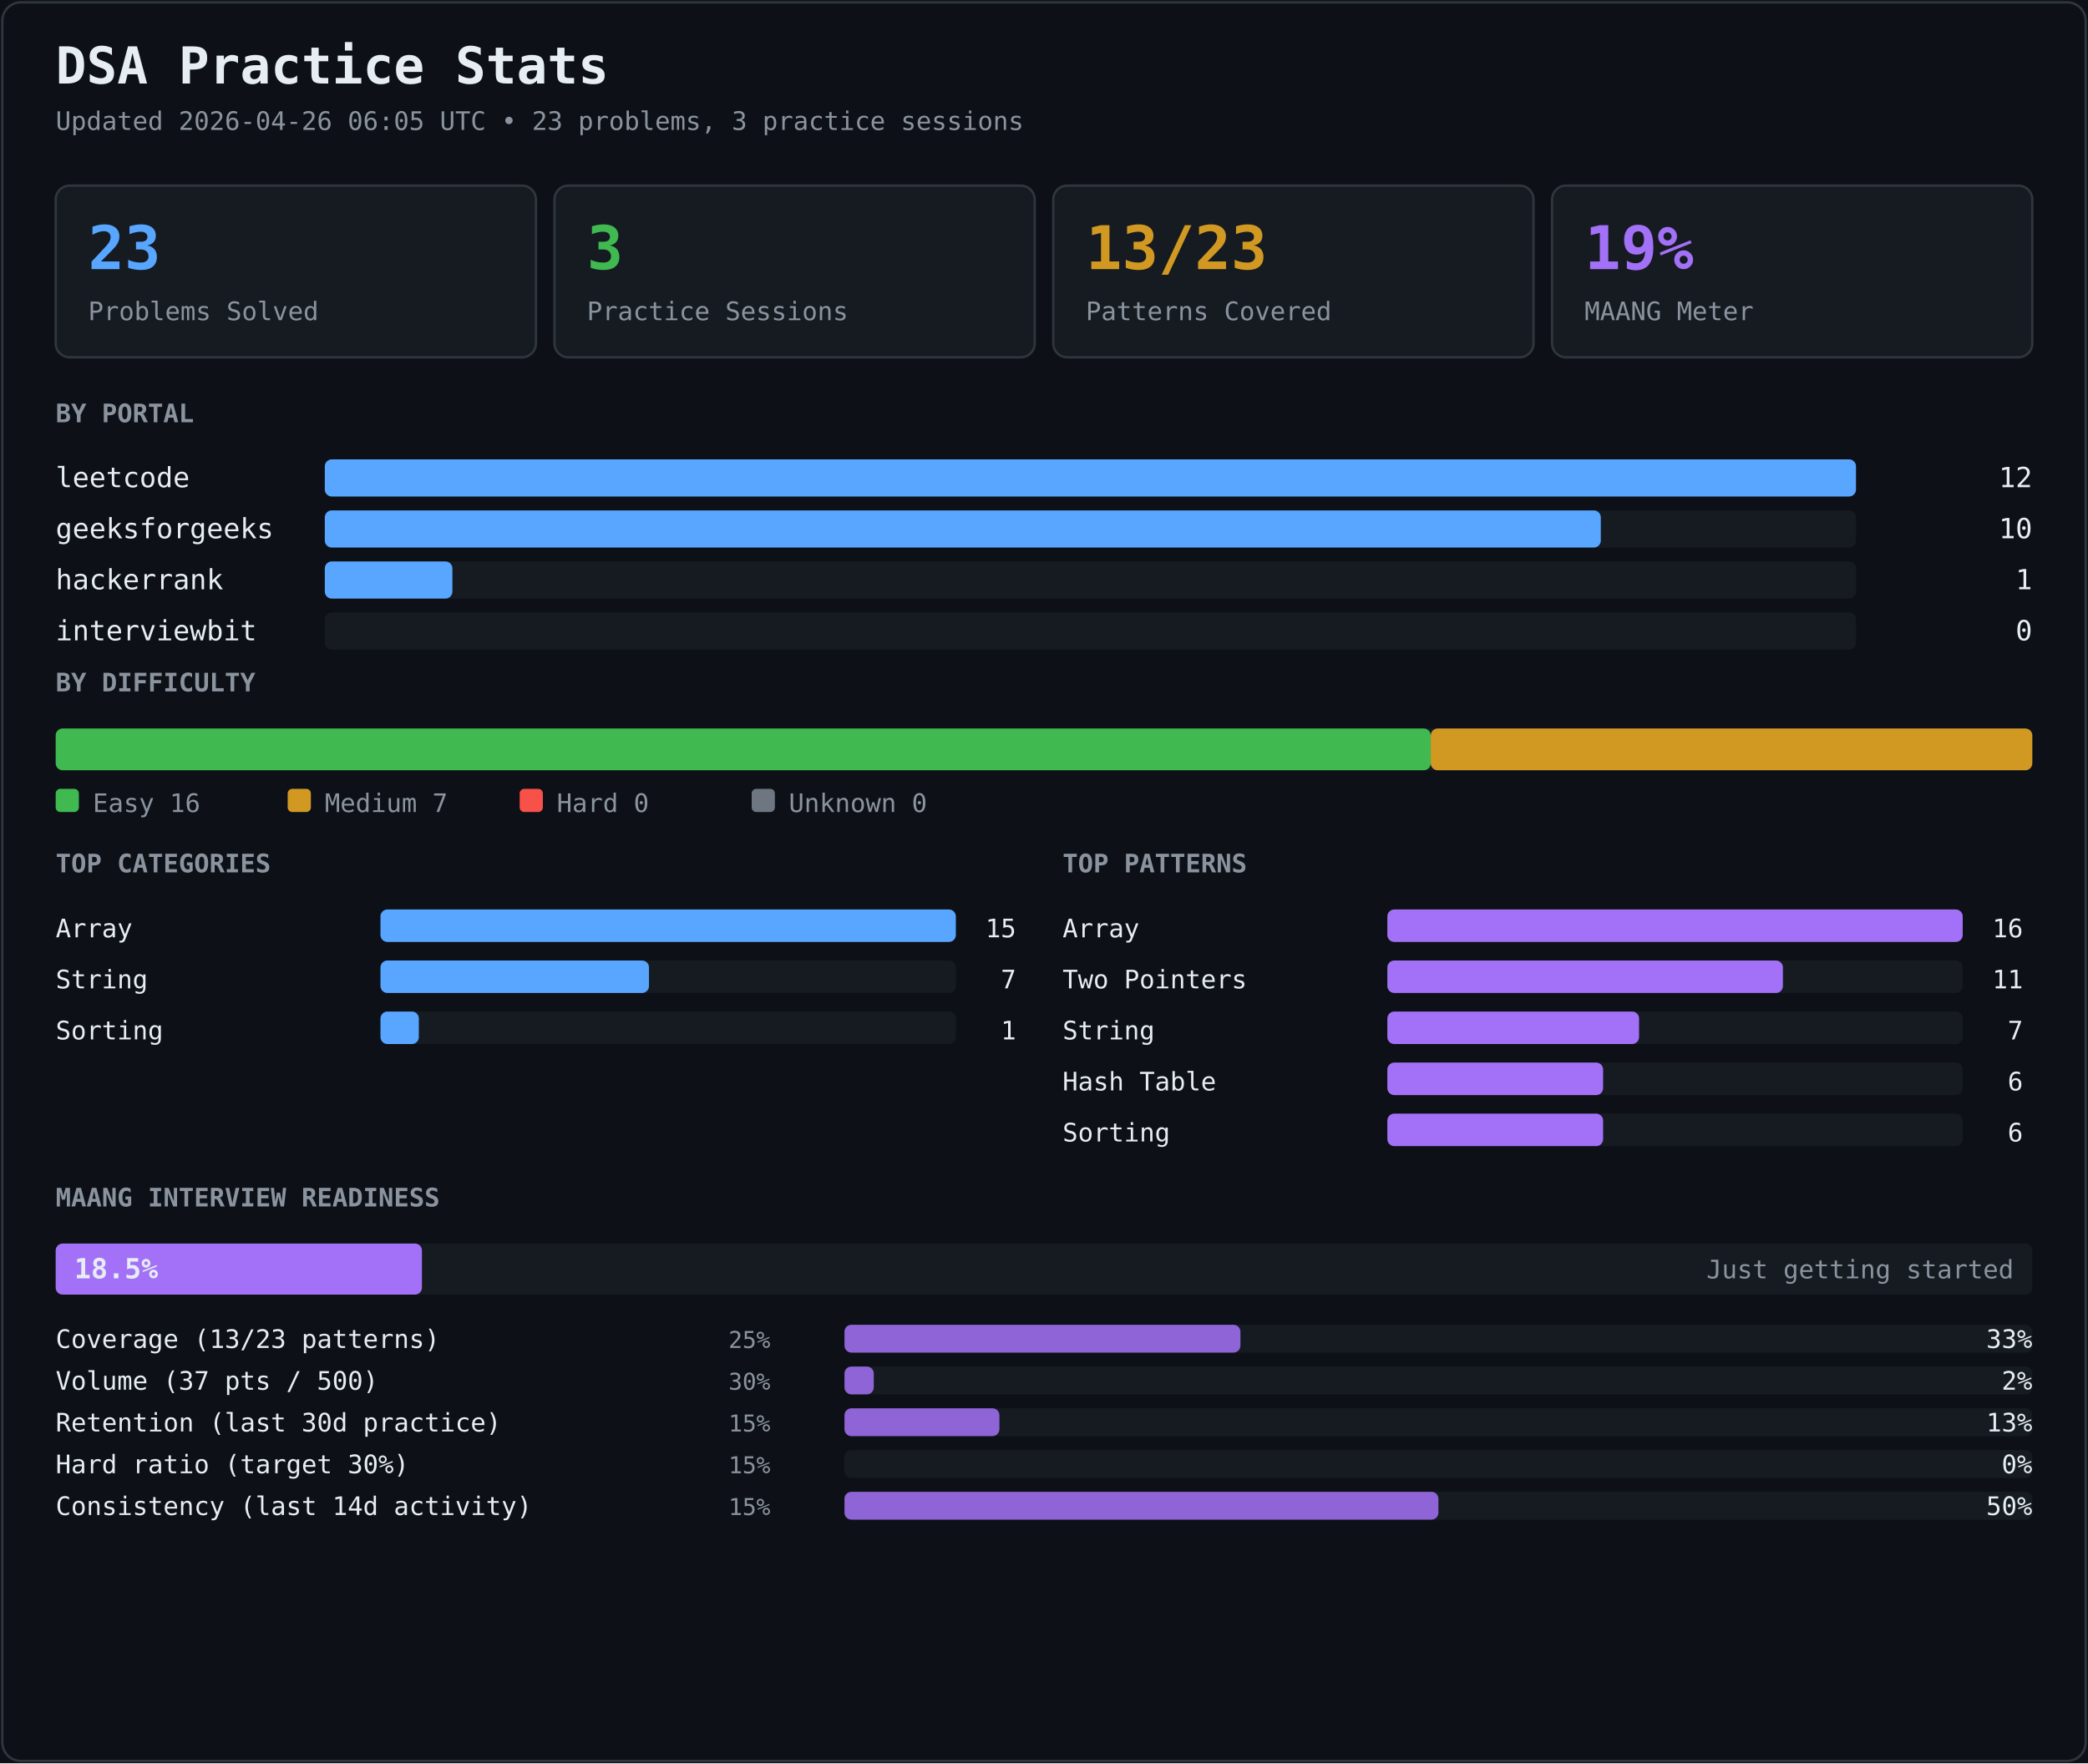
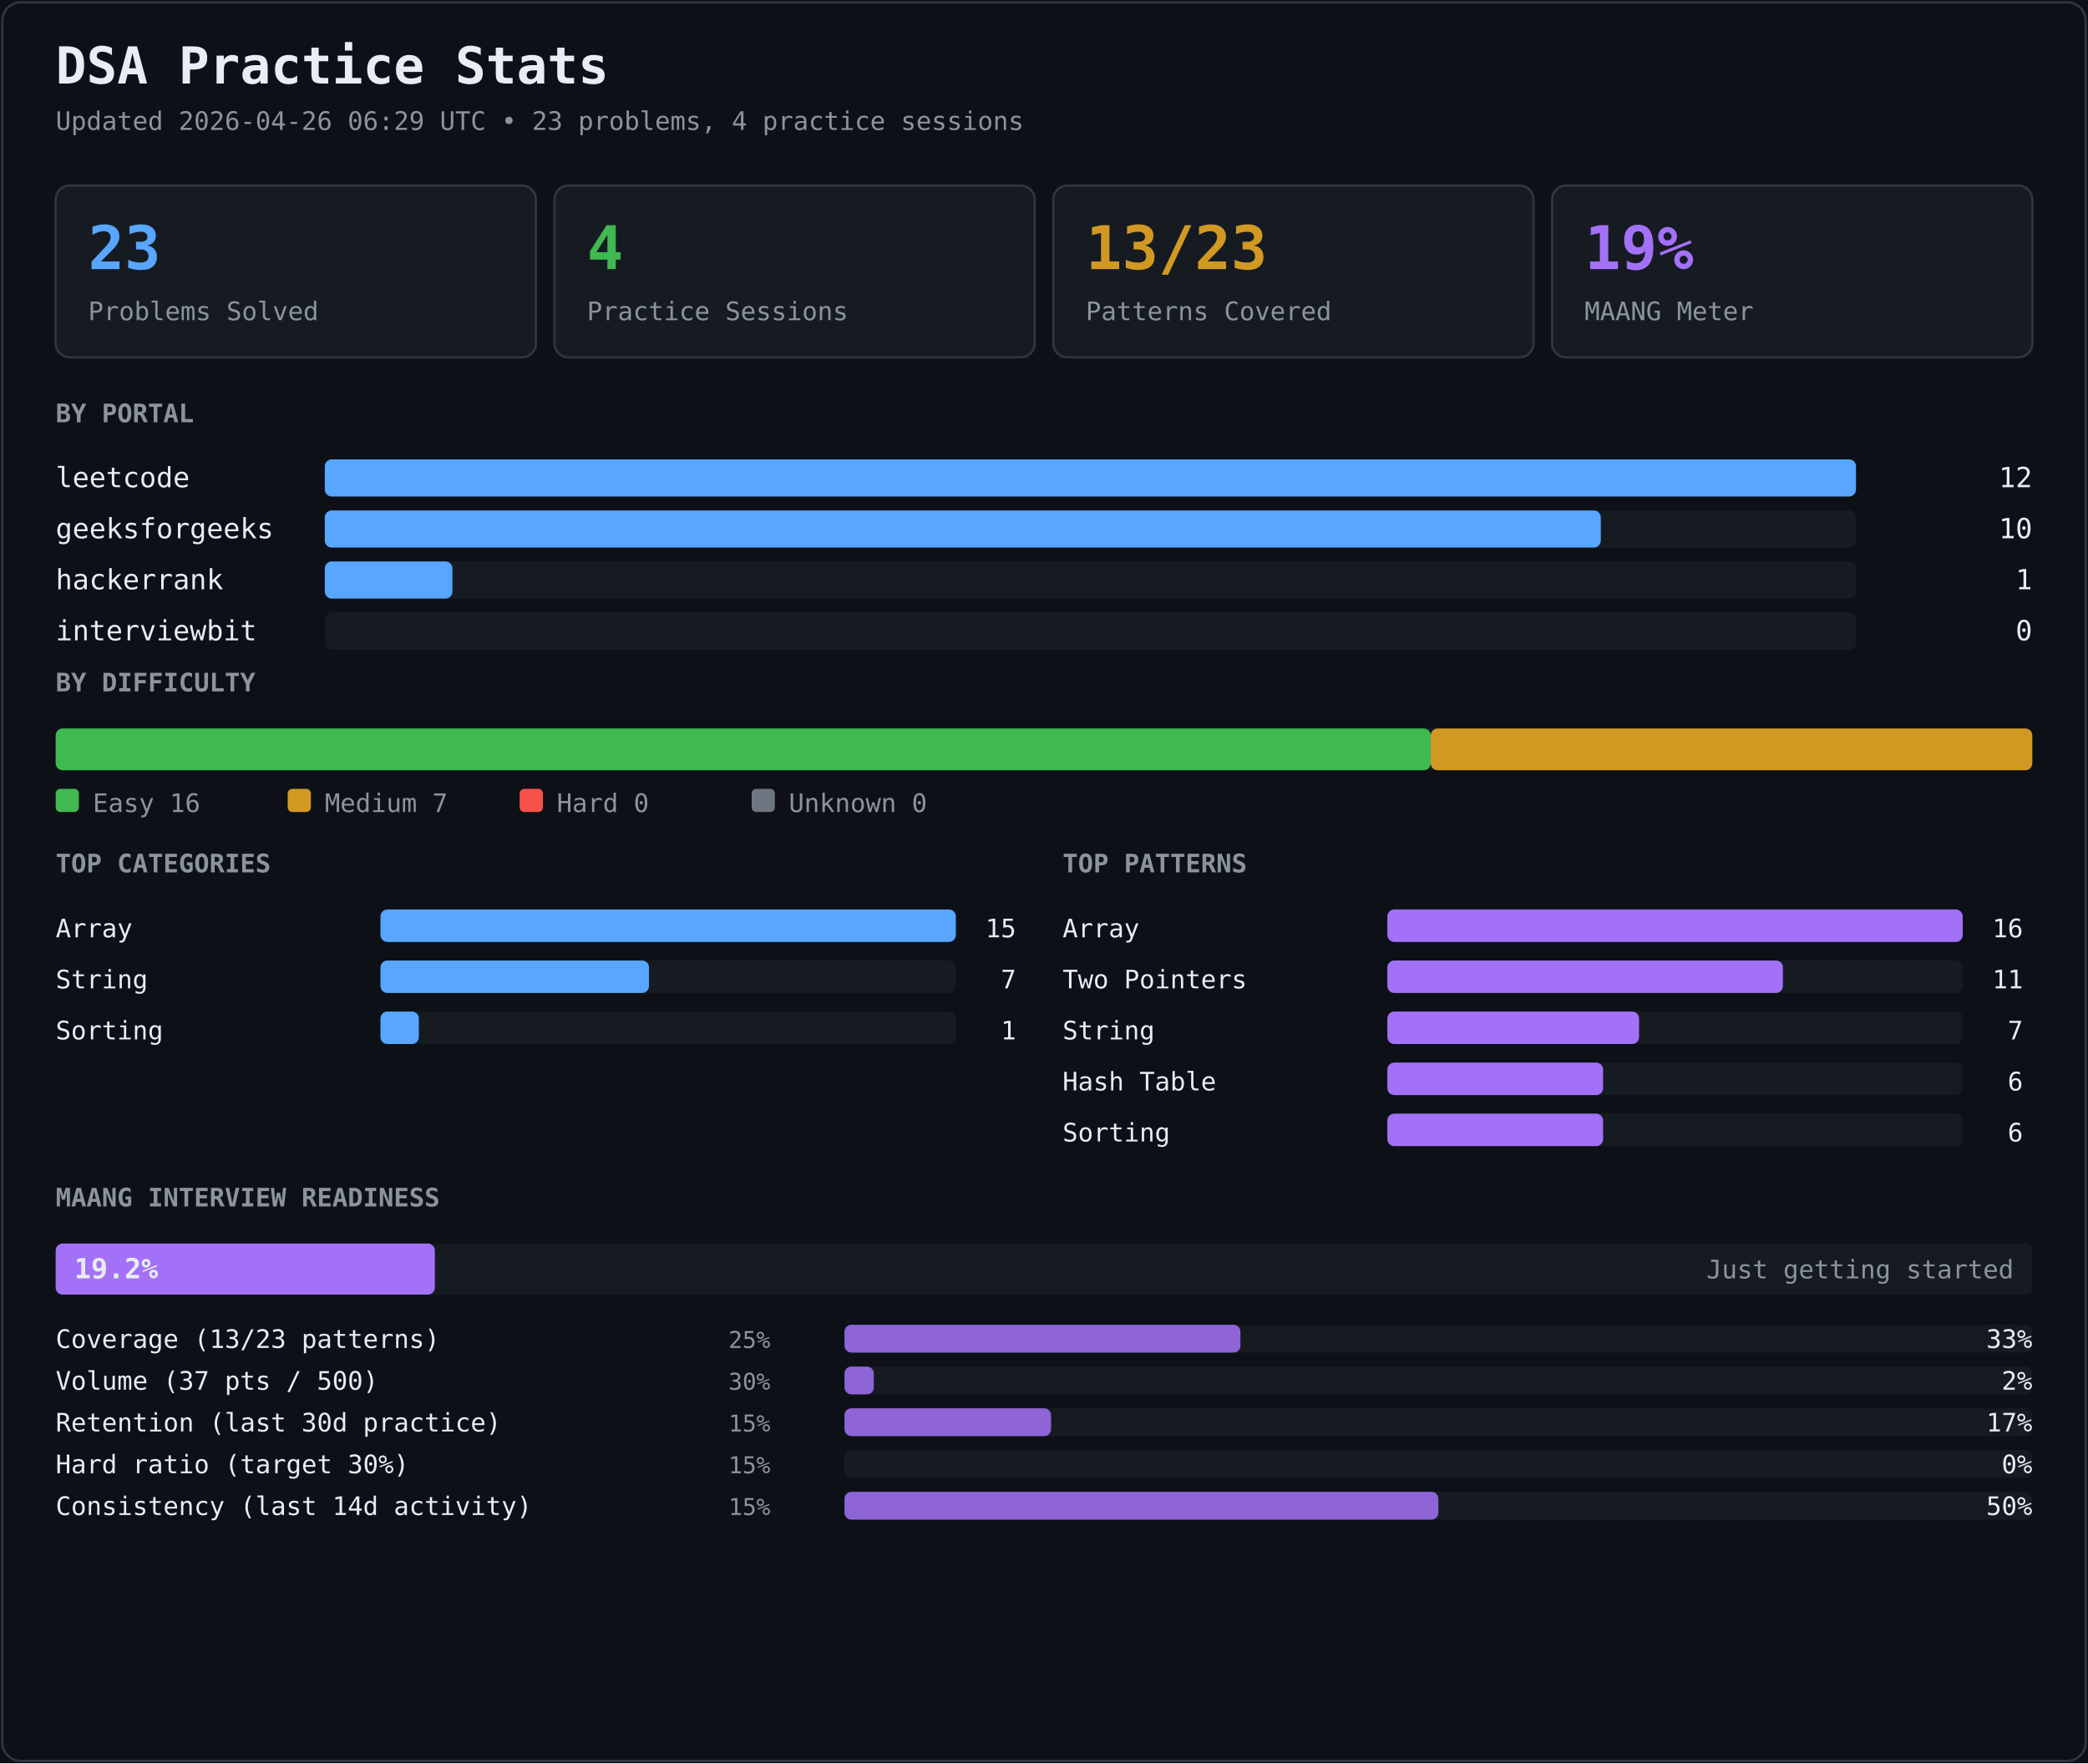
<svg xmlns="http://www.w3.org/2000/svg" width="900" height="760" viewBox="0 0 900 760">
  <rect width="900" height="760" fill="#0d1117" />
  <rect x="1" y="1" width="898" height="758" fill="none" stroke="#30363d" rx="8" />
  <text x="24" y="36" font-family="ui-monospace, SFMono-Regular, Menlo, Consolas, monospace" font-size="22" font-weight="700" fill="#e6edf3" text-anchor="start">DSA Practice Stats</text>
-   <text x="24" y="56" font-family="ui-monospace, SFMono-Regular, Menlo, Consolas, monospace" font-size="11" font-weight="400" fill="#8b949e" text-anchor="start">Updated 2026-04-26 06:05 UTC • 23 problems, 3 practice sessions</text>
+   <text x="24" y="56" font-family="ui-monospace, SFMono-Regular, Menlo, Consolas, monospace" font-size="11" font-weight="400" fill="#8b949e" text-anchor="start">Updated 2026-04-26 06:29 UTC • 23 problems, 4 practice sessions</text>
  <rect x="24" y="80" width="207" height="74" rx="6" fill="#161b22" stroke="#30363d" />
  <text x="38" y="116" font-family="ui-monospace, SFMono-Regular, Menlo, Consolas, monospace" font-size="26" font-weight="700" fill="#58a6ff" text-anchor="start">23</text>
  <text x="38" y="138" font-family="ui-monospace, SFMono-Regular, Menlo, Consolas, monospace" font-size="11" font-weight="400" fill="#8b949e" text-anchor="start">Problems Solved</text>
  <rect x="239" y="80" width="207" height="74" rx="6" fill="#161b22" stroke="#30363d" />
-   <text x="253" y="116" font-family="ui-monospace, SFMono-Regular, Menlo, Consolas, monospace" font-size="26" font-weight="700" fill="#3fb950" text-anchor="start">3</text>
+   <text x="253" y="116" font-family="ui-monospace, SFMono-Regular, Menlo, Consolas, monospace" font-size="26" font-weight="700" fill="#3fb950" text-anchor="start">4</text>
  <text x="253" y="138" font-family="ui-monospace, SFMono-Regular, Menlo, Consolas, monospace" font-size="11" font-weight="400" fill="#8b949e" text-anchor="start">Practice Sessions</text>
  <rect x="454" y="80" width="207" height="74" rx="6" fill="#161b22" stroke="#30363d" />
  <text x="468" y="116" font-family="ui-monospace, SFMono-Regular, Menlo, Consolas, monospace" font-size="26" font-weight="700" fill="#d29922" text-anchor="start">13/23</text>
  <text x="468" y="138" font-family="ui-monospace, SFMono-Regular, Menlo, Consolas, monospace" font-size="11" font-weight="400" fill="#8b949e" text-anchor="start">Patterns Covered</text>
  <rect x="669" y="80" width="207" height="74" rx="6" fill="#161b22" stroke="#30363d" />
  <text x="683" y="116" font-family="ui-monospace, SFMono-Regular, Menlo, Consolas, monospace" font-size="26" font-weight="700" fill="#a371f7" text-anchor="start">19%</text>
  <text x="683" y="138" font-family="ui-monospace, SFMono-Regular, Menlo, Consolas, monospace" font-size="11" font-weight="400" fill="#8b949e" text-anchor="start">MAANG Meter</text>
  <text x="24" y="182" font-family="ui-monospace, SFMono-Regular, Menlo, Consolas, monospace" font-size="11" font-weight="700" fill="#8b949e" text-anchor="start">BY PORTAL</text>
  <text x="24" y="210" font-family="ui-monospace, SFMono-Regular, Menlo, Consolas, monospace" font-size="12" font-weight="400" fill="#e6edf3" text-anchor="start">leetcode</text>
  <rect x="140" y="198" width="660" height="16" rx="3" fill="#161b22" opacity="1" />
  <rect x="140" y="198" width="660" height="16" rx="3" fill="#58a6ff" opacity="1" />
  <text x="876" y="210" font-family="ui-monospace, SFMono-Regular, Menlo, Consolas, monospace" font-size="12" font-weight="400" fill="#e6edf3" text-anchor="end">12</text>
  <text x="24" y="232" font-family="ui-monospace, SFMono-Regular, Menlo, Consolas, monospace" font-size="12" font-weight="400" fill="#e6edf3" text-anchor="start">geeksforgeeks</text>
  <rect x="140" y="220" width="660" height="16" rx="3" fill="#161b22" opacity="1" />
  <rect x="140" y="220" width="550" height="16" rx="3" fill="#58a6ff" opacity="1" />
  <text x="876" y="232" font-family="ui-monospace, SFMono-Regular, Menlo, Consolas, monospace" font-size="12" font-weight="400" fill="#e6edf3" text-anchor="end">10</text>
  <text x="24" y="254" font-family="ui-monospace, SFMono-Regular, Menlo, Consolas, monospace" font-size="12" font-weight="400" fill="#e6edf3" text-anchor="start">hackerrank</text>
  <rect x="140" y="242" width="660" height="16" rx="3" fill="#161b22" opacity="1" />
  <rect x="140" y="242" width="55" height="16" rx="3" fill="#58a6ff" opacity="1" />
  <text x="876" y="254" font-family="ui-monospace, SFMono-Regular, Menlo, Consolas, monospace" font-size="12" font-weight="400" fill="#e6edf3" text-anchor="end">1</text>
  <text x="24" y="276" font-family="ui-monospace, SFMono-Regular, Menlo, Consolas, monospace" font-size="12" font-weight="400" fill="#e6edf3" text-anchor="start">interviewbit</text>
  <rect x="140" y="264" width="660" height="16" rx="3" fill="#161b22" opacity="1" />
  <text x="876" y="276" font-family="ui-monospace, SFMono-Regular, Menlo, Consolas, monospace" font-size="12" font-weight="400" fill="#e6edf3" text-anchor="end">0</text>
  <text x="24" y="298" font-family="ui-monospace, SFMono-Regular, Menlo, Consolas, monospace" font-size="11" font-weight="700" fill="#8b949e" text-anchor="start">BY DIFFICULTY</text>
  <rect x="24" y="314" width="852" height="18" rx="3" fill="#161b22" opacity="1" />
  <rect x="24" y="314" width="592.696" height="18" rx="3" fill="#3fb950" opacity="1" />
  <rect x="616.696" y="314" width="259.304" height="18" rx="3" fill="#d29922" opacity="1" />
  <rect x="24" y="340" width="10" height="10" rx="2" fill="#3fb950" />
  <text x="40" y="350" font-family="ui-monospace, SFMono-Regular, Menlo, Consolas, monospace" font-size="11" font-weight="400" fill="#8b949e" text-anchor="start">Easy 16</text>
  <rect x="124" y="340" width="10" height="10" rx="2" fill="#d29922" />
  <text x="140" y="350" font-family="ui-monospace, SFMono-Regular, Menlo, Consolas, monospace" font-size="11" font-weight="400" fill="#8b949e" text-anchor="start">Medium 7</text>
  <rect x="224" y="340" width="10" height="10" rx="2" fill="#f85149" />
  <text x="240" y="350" font-family="ui-monospace, SFMono-Regular, Menlo, Consolas, monospace" font-size="11" font-weight="400" fill="#8b949e" text-anchor="start">Hard 0</text>
  <rect x="324" y="340" width="10" height="10" rx="2" fill="#6e7681" />
  <text x="340" y="350" font-family="ui-monospace, SFMono-Regular, Menlo, Consolas, monospace" font-size="11" font-weight="400" fill="#8b949e" text-anchor="start">Unknown 0</text>
  <text x="24" y="376" font-family="ui-monospace, SFMono-Regular, Menlo, Consolas, monospace" font-size="11" font-weight="700" fill="#8b949e" text-anchor="start">TOP CATEGORIES</text>
  <text x="458" y="376" font-family="ui-monospace, SFMono-Regular, Menlo, Consolas, monospace" font-size="11" font-weight="700" fill="#8b949e" text-anchor="start">TOP PATTERNS</text>
  <text x="24" y="404" font-family="ui-monospace, SFMono-Regular, Menlo, Consolas, monospace" font-size="11" font-weight="400" fill="#e6edf3" text-anchor="start">Array</text>
  <rect x="164" y="392" width="248" height="14" rx="3" fill="#161b22" opacity="1" />
  <rect x="164" y="392" width="248" height="14" rx="3" fill="#58a6ff" opacity="1" />
  <text x="438" y="404" font-family="ui-monospace, SFMono-Regular, Menlo, Consolas, monospace" font-size="11" font-weight="400" fill="#e6edf3" text-anchor="end">15</text>
  <text x="458" y="404" font-family="ui-monospace, SFMono-Regular, Menlo, Consolas, monospace" font-size="11" font-weight="400" fill="#e6edf3" text-anchor="start">Array</text>
  <rect x="598" y="392" width="248" height="14" rx="3" fill="#161b22" opacity="1" />
  <rect x="598" y="392" width="248" height="14" rx="3" fill="#a371f7" opacity="1" />
  <text x="872" y="404" font-family="ui-monospace, SFMono-Regular, Menlo, Consolas, monospace" font-size="11" font-weight="400" fill="#e6edf3" text-anchor="end">16</text>
  <text x="24" y="426" font-family="ui-monospace, SFMono-Regular, Menlo, Consolas, monospace" font-size="11" font-weight="400" fill="#e6edf3" text-anchor="start">String</text>
  <rect x="164" y="414" width="248" height="14" rx="3" fill="#161b22" opacity="1" />
  <rect x="164" y="414" width="115.733" height="14" rx="3" fill="#58a6ff" opacity="1" />
  <text x="438" y="426" font-family="ui-monospace, SFMono-Regular, Menlo, Consolas, monospace" font-size="11" font-weight="400" fill="#e6edf3" text-anchor="end">7</text>
  <text x="458" y="426" font-family="ui-monospace, SFMono-Regular, Menlo, Consolas, monospace" font-size="11" font-weight="400" fill="#e6edf3" text-anchor="start">Two Pointers</text>
  <rect x="598" y="414" width="248" height="14" rx="3" fill="#161b22" opacity="1" />
  <rect x="598" y="414" width="170.5" height="14" rx="3" fill="#a371f7" opacity="1" />
  <text x="872" y="426" font-family="ui-monospace, SFMono-Regular, Menlo, Consolas, monospace" font-size="11" font-weight="400" fill="#e6edf3" text-anchor="end">11</text>
  <text x="24" y="448" font-family="ui-monospace, SFMono-Regular, Menlo, Consolas, monospace" font-size="11" font-weight="400" fill="#e6edf3" text-anchor="start">Sorting</text>
  <rect x="164" y="436" width="248" height="14" rx="3" fill="#161b22" opacity="1" />
  <rect x="164" y="436" width="16.533" height="14" rx="3" fill="#58a6ff" opacity="1" />
  <text x="438" y="448" font-family="ui-monospace, SFMono-Regular, Menlo, Consolas, monospace" font-size="11" font-weight="400" fill="#e6edf3" text-anchor="end">1</text>
  <text x="458" y="448" font-family="ui-monospace, SFMono-Regular, Menlo, Consolas, monospace" font-size="11" font-weight="400" fill="#e6edf3" text-anchor="start">String</text>
  <rect x="598" y="436" width="248" height="14" rx="3" fill="#161b22" opacity="1" />
  <rect x="598" y="436" width="108.5" height="14" rx="3" fill="#a371f7" opacity="1" />
  <text x="872" y="448" font-family="ui-monospace, SFMono-Regular, Menlo, Consolas, monospace" font-size="11" font-weight="400" fill="#e6edf3" text-anchor="end">7</text>
  <text x="458" y="470" font-family="ui-monospace, SFMono-Regular, Menlo, Consolas, monospace" font-size="11" font-weight="400" fill="#e6edf3" text-anchor="start">Hash Table</text>
  <rect x="598" y="458" width="248" height="14" rx="3" fill="#161b22" opacity="1" />
  <rect x="598" y="458" width="93" height="14" rx="3" fill="#a371f7" opacity="1" />
  <text x="872" y="470" font-family="ui-monospace, SFMono-Regular, Menlo, Consolas, monospace" font-size="11" font-weight="400" fill="#e6edf3" text-anchor="end">6</text>
  <text x="458" y="492" font-family="ui-monospace, SFMono-Regular, Menlo, Consolas, monospace" font-size="11" font-weight="400" fill="#e6edf3" text-anchor="start">Sorting</text>
  <rect x="598" y="480" width="248" height="14" rx="3" fill="#161b22" opacity="1" />
  <rect x="598" y="480" width="93" height="14" rx="3" fill="#a371f7" opacity="1" />
  <text x="872" y="492" font-family="ui-monospace, SFMono-Regular, Menlo, Consolas, monospace" font-size="11" font-weight="400" fill="#e6edf3" text-anchor="end">6</text>
  <text x="24" y="520" font-family="ui-monospace, SFMono-Regular, Menlo, Consolas, monospace" font-size="11" font-weight="700" fill="#8b949e" text-anchor="start">MAANG INTERVIEW READINESS</text>
  <rect x="24" y="536" width="852" height="22" rx="3" fill="#161b22" opacity="1" />
-   <rect x="24" y="536" width="157.874" height="22" rx="3" fill="#a371f7" opacity="1" />
-   <text x="32" y="551" font-family="ui-monospace, SFMono-Regular, Menlo, Consolas, monospace" font-size="12" font-weight="700" fill="#e6edf3" text-anchor="start">18.5%</text>
+   <rect x="24" y="536" width="163.431" height="22" rx="3" fill="#a371f7" opacity="1" />
+   <text x="32" y="551" font-family="ui-monospace, SFMono-Regular, Menlo, Consolas, monospace" font-size="12" font-weight="700" fill="#e6edf3" text-anchor="start">19.2%</text>
  <text x="868" y="551" font-family="ui-monospace, SFMono-Regular, Menlo, Consolas, monospace" font-size="11" font-weight="400" fill="#8b949e" text-anchor="end">Just getting started</text>
  <text x="24" y="581" font-family="ui-monospace, SFMono-Regular, Menlo, Consolas, monospace" font-size="11" font-weight="400" fill="#e6edf3" text-anchor="start">Coverage (13/23 patterns)</text>
  <text x="314" y="581" font-family="ui-monospace, SFMono-Regular, Menlo, Consolas, monospace" font-size="10" font-weight="400" fill="#8b949e" text-anchor="start">25%</text>
  <rect x="364" y="571" width="512" height="12" rx="3" fill="#161b22" opacity="1" />
  <rect x="364" y="571" width="170.667" height="12" rx="3" fill="#a371f7" opacity="0.85" />
  <text x="876" y="581" font-family="ui-monospace, SFMono-Regular, Menlo, Consolas, monospace" font-size="11" font-weight="400" fill="#e6edf3" text-anchor="end">33%</text>
  <text x="24" y="599" font-family="ui-monospace, SFMono-Regular, Menlo, Consolas, monospace" font-size="11" font-weight="400" fill="#e6edf3" text-anchor="start">Volume (37 pts / 500)</text>
  <text x="314" y="599" font-family="ui-monospace, SFMono-Regular, Menlo, Consolas, monospace" font-size="10" font-weight="400" fill="#8b949e" text-anchor="start">30%</text>
  <rect x="364" y="589" width="512" height="12" rx="3" fill="#161b22" opacity="1" />
  <rect x="364" y="589" width="12.629" height="12" rx="3" fill="#a371f7" opacity="0.85" />
  <text x="876" y="599" font-family="ui-monospace, SFMono-Regular, Menlo, Consolas, monospace" font-size="11" font-weight="400" fill="#e6edf3" text-anchor="end">2%</text>
  <text x="24" y="617" font-family="ui-monospace, SFMono-Regular, Menlo, Consolas, monospace" font-size="11" font-weight="400" fill="#e6edf3" text-anchor="start">Retention (last 30d practice)</text>
  <text x="314" y="617" font-family="ui-monospace, SFMono-Regular, Menlo, Consolas, monospace" font-size="10" font-weight="400" fill="#8b949e" text-anchor="start">15%</text>
  <rect x="364" y="607" width="512" height="12" rx="3" fill="#161b22" opacity="1" />
-   <rect x="364" y="607" width="66.783" height="12" rx="3" fill="#a371f7" opacity="0.85" />
-   <text x="876" y="617" font-family="ui-monospace, SFMono-Regular, Menlo, Consolas, monospace" font-size="11" font-weight="400" fill="#e6edf3" text-anchor="end">13%</text>
+   <rect x="364" y="607" width="89.043" height="12" rx="3" fill="#a371f7" opacity="0.85" />
+   <text x="876" y="617" font-family="ui-monospace, SFMono-Regular, Menlo, Consolas, monospace" font-size="11" font-weight="400" fill="#e6edf3" text-anchor="end">17%</text>
  <text x="24" y="635" font-family="ui-monospace, SFMono-Regular, Menlo, Consolas, monospace" font-size="11" font-weight="400" fill="#e6edf3" text-anchor="start">Hard ratio (target 30%)</text>
  <text x="314" y="635" font-family="ui-monospace, SFMono-Regular, Menlo, Consolas, monospace" font-size="10" font-weight="400" fill="#8b949e" text-anchor="start">15%</text>
  <rect x="364" y="625" width="512" height="12" rx="3" fill="#161b22" opacity="1" />
  <rect x="364" y="625" width="0" height="12" rx="3" fill="#a371f7" opacity="0.85" />
  <text x="876" y="635" font-family="ui-monospace, SFMono-Regular, Menlo, Consolas, monospace" font-size="11" font-weight="400" fill="#e6edf3" text-anchor="end">0%</text>
  <text x="24" y="653" font-family="ui-monospace, SFMono-Regular, Menlo, Consolas, monospace" font-size="11" font-weight="400" fill="#e6edf3" text-anchor="start">Consistency (last 14d activity)</text>
  <text x="314" y="653" font-family="ui-monospace, SFMono-Regular, Menlo, Consolas, monospace" font-size="10" font-weight="400" fill="#8b949e" text-anchor="start">15%</text>
  <rect x="364" y="643" width="512" height="12" rx="3" fill="#161b22" opacity="1" />
  <rect x="364" y="643" width="256" height="12" rx="3" fill="#a371f7" opacity="0.85" />
  <text x="876" y="653" font-family="ui-monospace, SFMono-Regular, Menlo, Consolas, monospace" font-size="11" font-weight="400" fill="#e6edf3" text-anchor="end">50%</text>
</svg>
